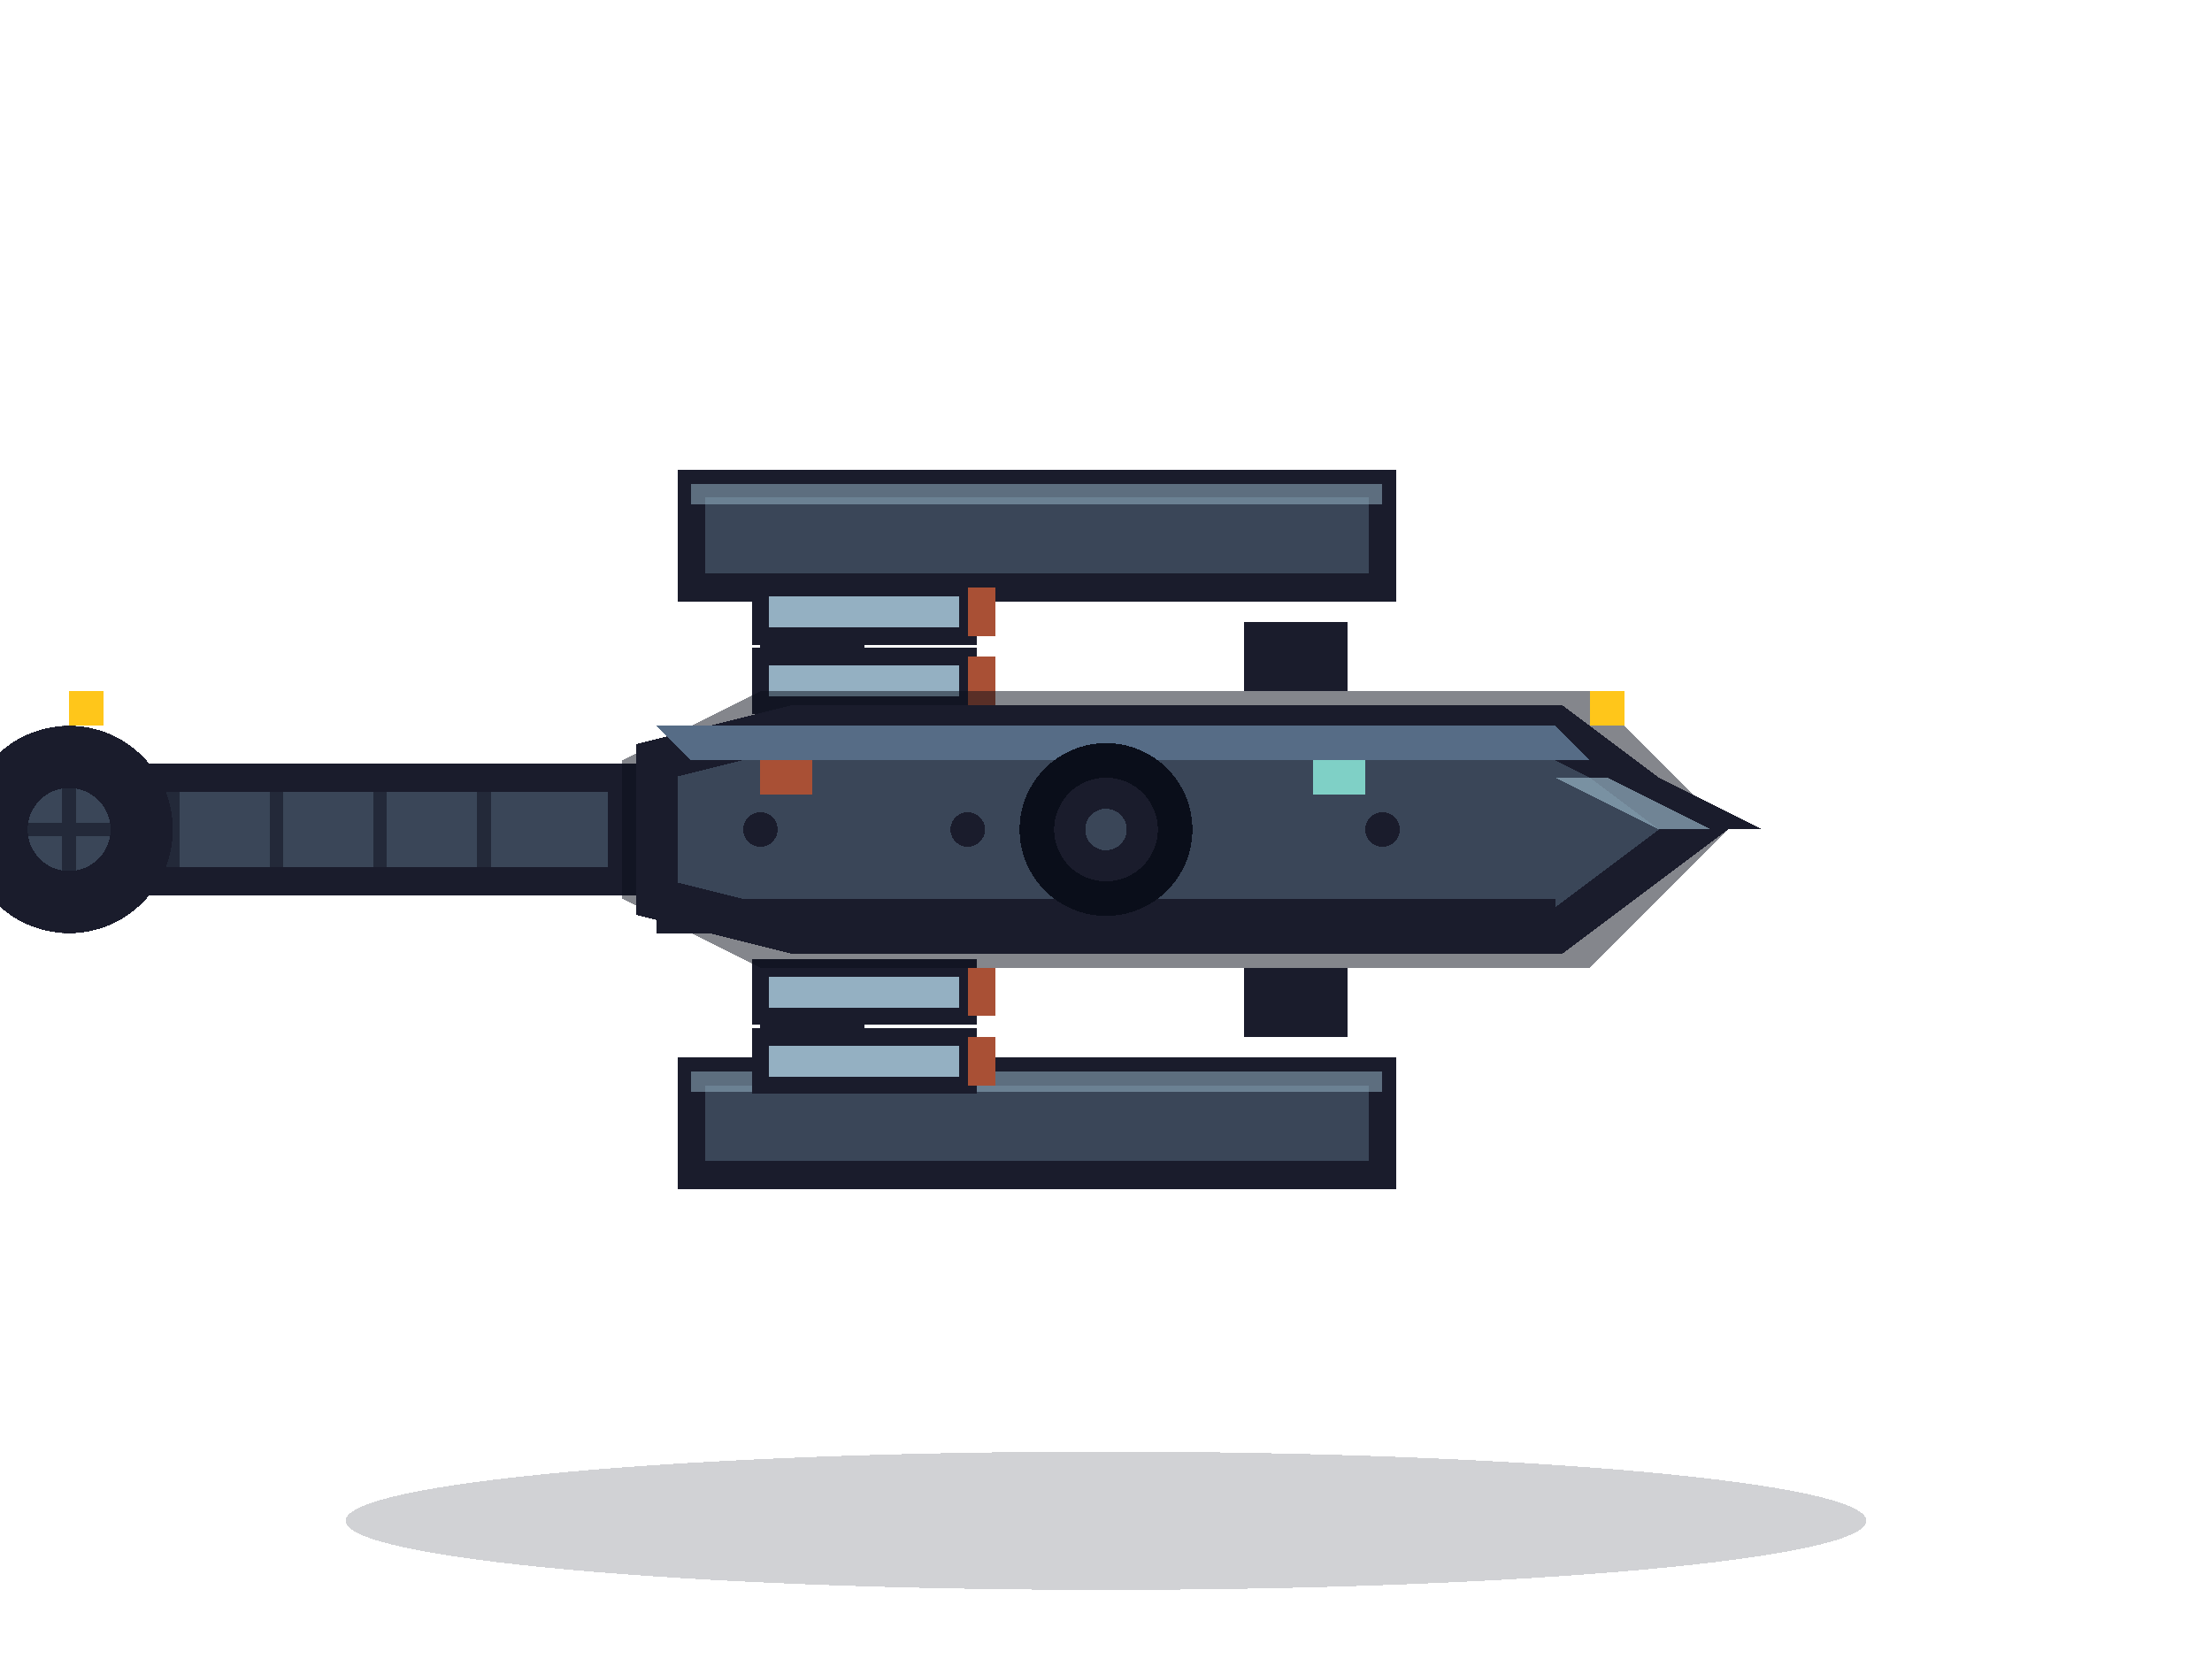
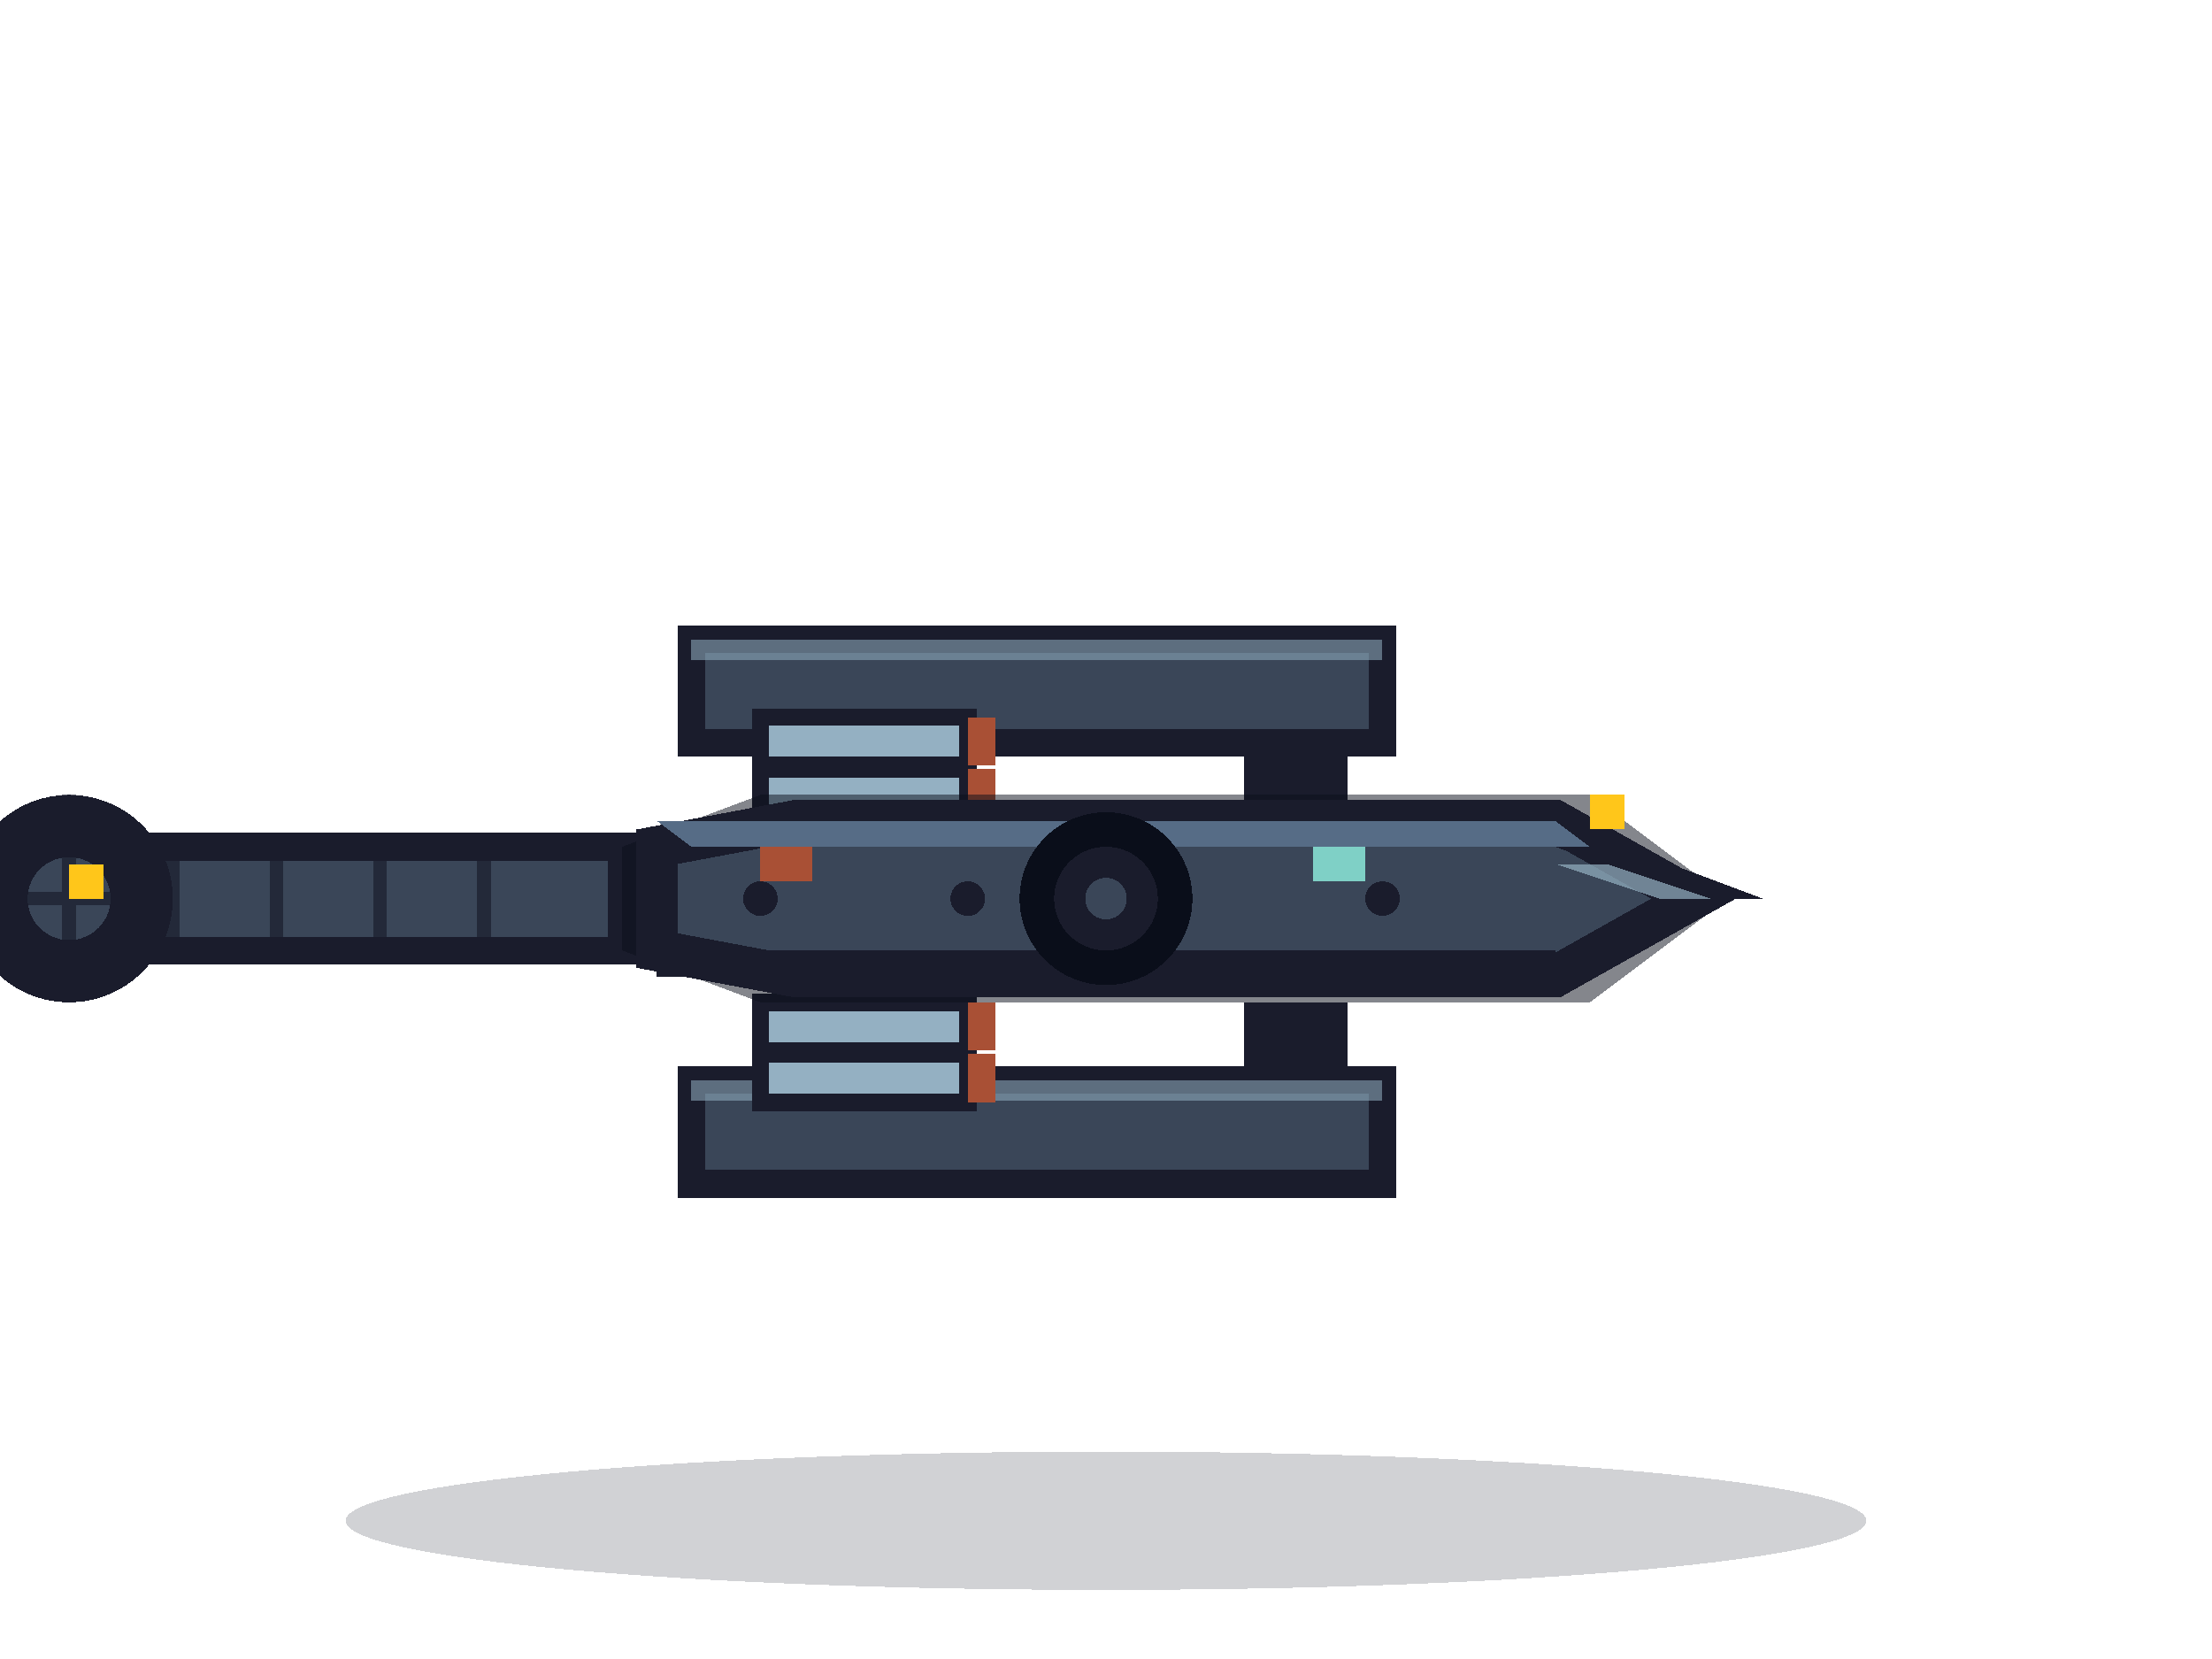
<svg xmlns="http://www.w3.org/2000/svg" width="64" height="48" viewBox="0 0 64 48" shape-rendering="crispEdges">
  <ellipse cx="32" cy="44" rx="22" ry="2" fill="#1a1c2c" opacity=".2" />
-   <rect x="2" y="22.5" width="16" height="3" fill="#3a4658" stroke="#1a1c2c" stroke-width="0.8" />
+   <rect x="2" y="24.5" width="16" height="3" fill="#3a4658" stroke="#1a1c2c" stroke-width="0.8" />
  <g stroke="#1a1c2c" stroke-width="0.4" opacity=".7">
-     <path d="M5 22.5v3M8 22.5v3M11 22.5v3M14 22.5v3" />
+     <path d="M5 24.5v3M8 24.5v3M11 24.5v3M14 24.5v3" />
  </g>
-   <circle cx="2" cy="24" r="3" fill="#1a1c2c" />
-   <circle cx="2" cy="24" r="1.2" fill="#3a4658" />
+   <circle cx="2" cy="26" r="3" fill="#1a1c2c" />
+   <circle cx="2" cy="26" r="1.2" fill="#3a4658" />
  <g stroke="#1a1c2c" stroke-width="0.4" opacity=".7">
-     <path d="M-1 24h6M2 21v6" />
+     <path d="M-1 26h6M2 23v6" />
  </g>
  <g fill="#3a4658" stroke="#1a1c2c" stroke-width="0.8">
-     <rect x="20" y="14" width="20" height="3" />
-     <rect x="20" y="31" width="20" height="3" />
+     <rect x="20" y="18.5" width="20" height="3" />
+     <rect x="20" y="31.25" width="20" height="3" />
  </g>
  <g fill="#94b0c2" opacity=".55">
-     <rect x="20" y="14" width="20" height="0.6" />
-     <rect x="20" y="31" width="20" height="0.6" />
+     <rect x="20" y="18.5" width="20" height="0.6" />
+     <rect x="20" y="31.25" width="20" height="0.6" />
  </g>
  <g fill="#1a1c2c">
-     <rect x="22" y="18" width="3" height="2" />
-     <rect x="22" y="28" width="3" height="2" />
-     <rect x="36" y="18" width="3" height="2" />
-     <rect x="36" y="28" width="3" height="2" />
+     <rect x="22" y="21.5" width="3" height="2" />
+     <rect x="22" y="29" width="3" height="2" />
+     <rect x="36" y="21.5" width="3" height="2" />
+     <rect x="36" y="29" width="3" height="2" />
  </g>
  <g fill="#94b0c2" stroke="#1a1c2c" stroke-width="0.5">
-     <rect x="22" y="17" width="6" height="1.4" />
-     <rect x="22" y="19" width="6" height="1.4" />
-     <rect x="22" y="28" width="6" height="1.4" />
-     <rect x="22" y="30" width="6" height="1.4" />
+     <rect x="22" y="20.75" width="6" height="1.4" />
+     <rect x="22" y="22.25" width="6" height="1.4" />
+     <rect x="22" y="29" width="6" height="1.4" />
+     <rect x="22" y="30.5" width="6" height="1.4" />
  </g>
  <g fill="#a95035">
-     <rect x="28" y="17" width="0.8" height="1.4" />
-     <rect x="28" y="19" width="0.8" height="1.4" />
-     <rect x="28" y="28" width="0.8" height="1.4" />
-     <rect x="28" y="30" width="0.8" height="1.4" />
+     <rect x="28" y="20.75" width="0.8" height="1.4" />
+     <rect x="28" y="22.25" width="0.8" height="1.4" />
+     <rect x="28" y="29" width="0.8" height="1.4" />
+     <rect x="28" y="30.5" width="0.8" height="1.4" />
  </g>
-   <path d="M18 22L22 20H46L50 24L46 28H22L18 26Z" fill="#0a0e1a" opacity=".5" />
-   <path d="M19 22L23 21H45L49 24L45 27H23L19 26Z" fill="#3a4658" stroke="#1a1c2c" stroke-width="1.2" />
-   <path d="M49 24L45 22H47L51 24L49 24Z" fill="#1a1c2c" />
-   <path d="M48 24L45 22.5H46.5L49.5 24L48 24Z" fill="#94b0c2" opacity=".7" />
-   <path d="M19 21H45L46 22H20Z" fill="#566c86" />
-   <path d="M19 26H45V27H19Z" fill="#1a1c2c" />
-   <rect x="46" y="20" width="1" height="1" fill="#ffc61a" />
-   <rect x="2" y="20" width="1" height="1" fill="#ffc61a" />
-   <rect x="22" y="22" width="1.5" height="1" fill="#a95035" />
-   <rect x="38" y="22" width="1.5" height="1" fill="#7fd0c6" />
+   <path d="M18 24.5 L22 23 H46 L50 26 L46 29 H22 L18 27.5 Z" fill="#0a0e1a" opacity=".5" />
+   <path d="M19 24.5 L23 23.75 H45 L49 26 L45 28.25 H23 L19 27.5 Z" fill="#3a4658" stroke="#1a1c2c" stroke-width="1.2" />
+   <path d="M49 26 L45 24.5 H47 L51 26 L49 26 Z" fill="#1a1c2c" />
+   <path d="M48 26 L45 25 H46.5 L49.5 26 L48 26 Z" fill="#94b0c2" opacity=".7" />
+   <path d="M19 23.75 H45 L46 24.5 H20 Z" fill="#566c86" />
+   <path d="M19 27.5 H45 V28.25 H19 Z" fill="#1a1c2c" />
+   <rect x="46" y="23" width="1" height="1" fill="#ffc61a" />
+   <rect x="2" y="25" width="1" height="1" fill="#ffc61a" />
+   <rect x="22" y="24.5" width="1.5" height="1" fill="#a95035" />
+   <rect x="38" y="24.5" width="1.5" height="1" fill="#7fd0c6" />
  <g fill="#1a1c2c">
-     <circle cx="22" cy="24" r="0.5" />
-     <circle cx="28" cy="24" r="0.5" />
-     <circle cx="34" cy="24" r="0.5" />
-     <circle cx="40" cy="24" r="0.5" />
+     <circle cx="22" cy="26" r="0.5" />
+     <circle cx="28" cy="26" r="0.5" />
+     <circle cx="34" cy="26" r="0.5" />
+     <circle cx="40" cy="26" r="0.5" />
  </g>
-   <circle cx="32" cy="24" r="2.5" fill="#0a0e1a" />
-   <circle cx="32" cy="24" r="1.5" fill="#1a1c2c" />
-   <circle cx="32" cy="24" r="0.6" fill="#3a4658" />
+   <circle cx="32" cy="26" r="2.5" fill="#0a0e1a" />
+   <circle cx="32" cy="26" r="1.5" fill="#1a1c2c" />
+   <circle cx="32" cy="26" r="0.6" fill="#3a4658" />
</svg>
